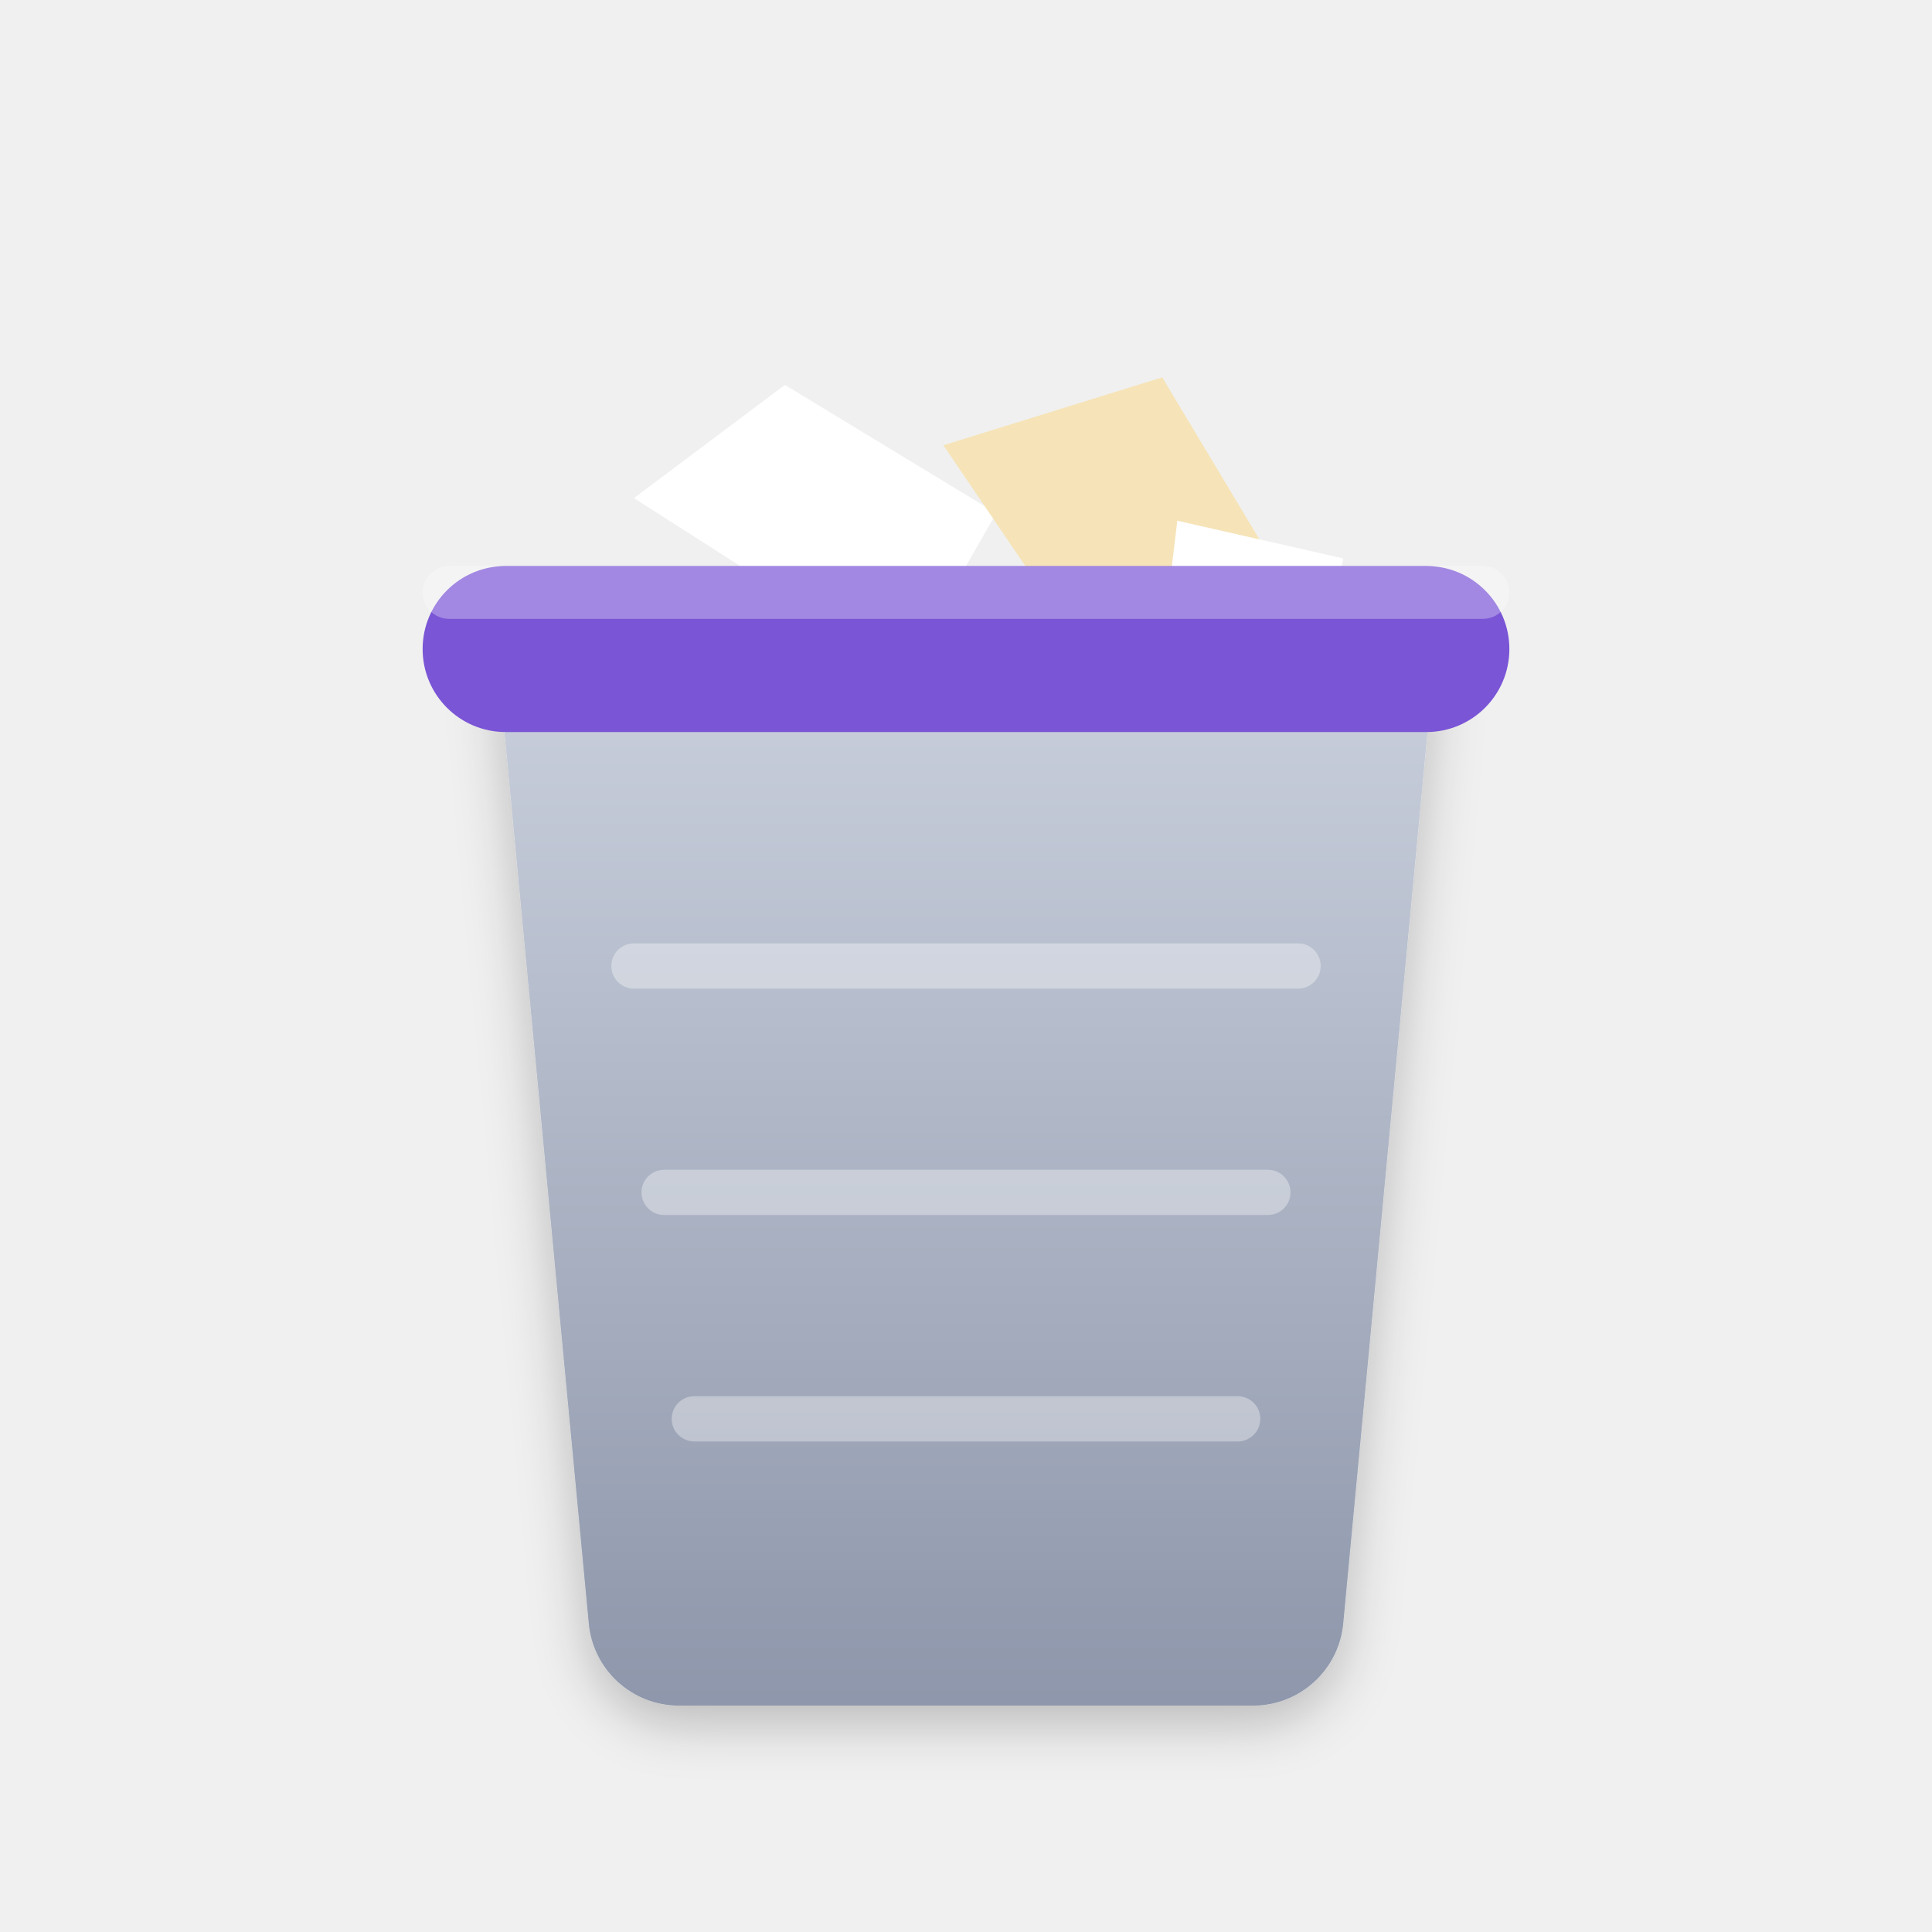
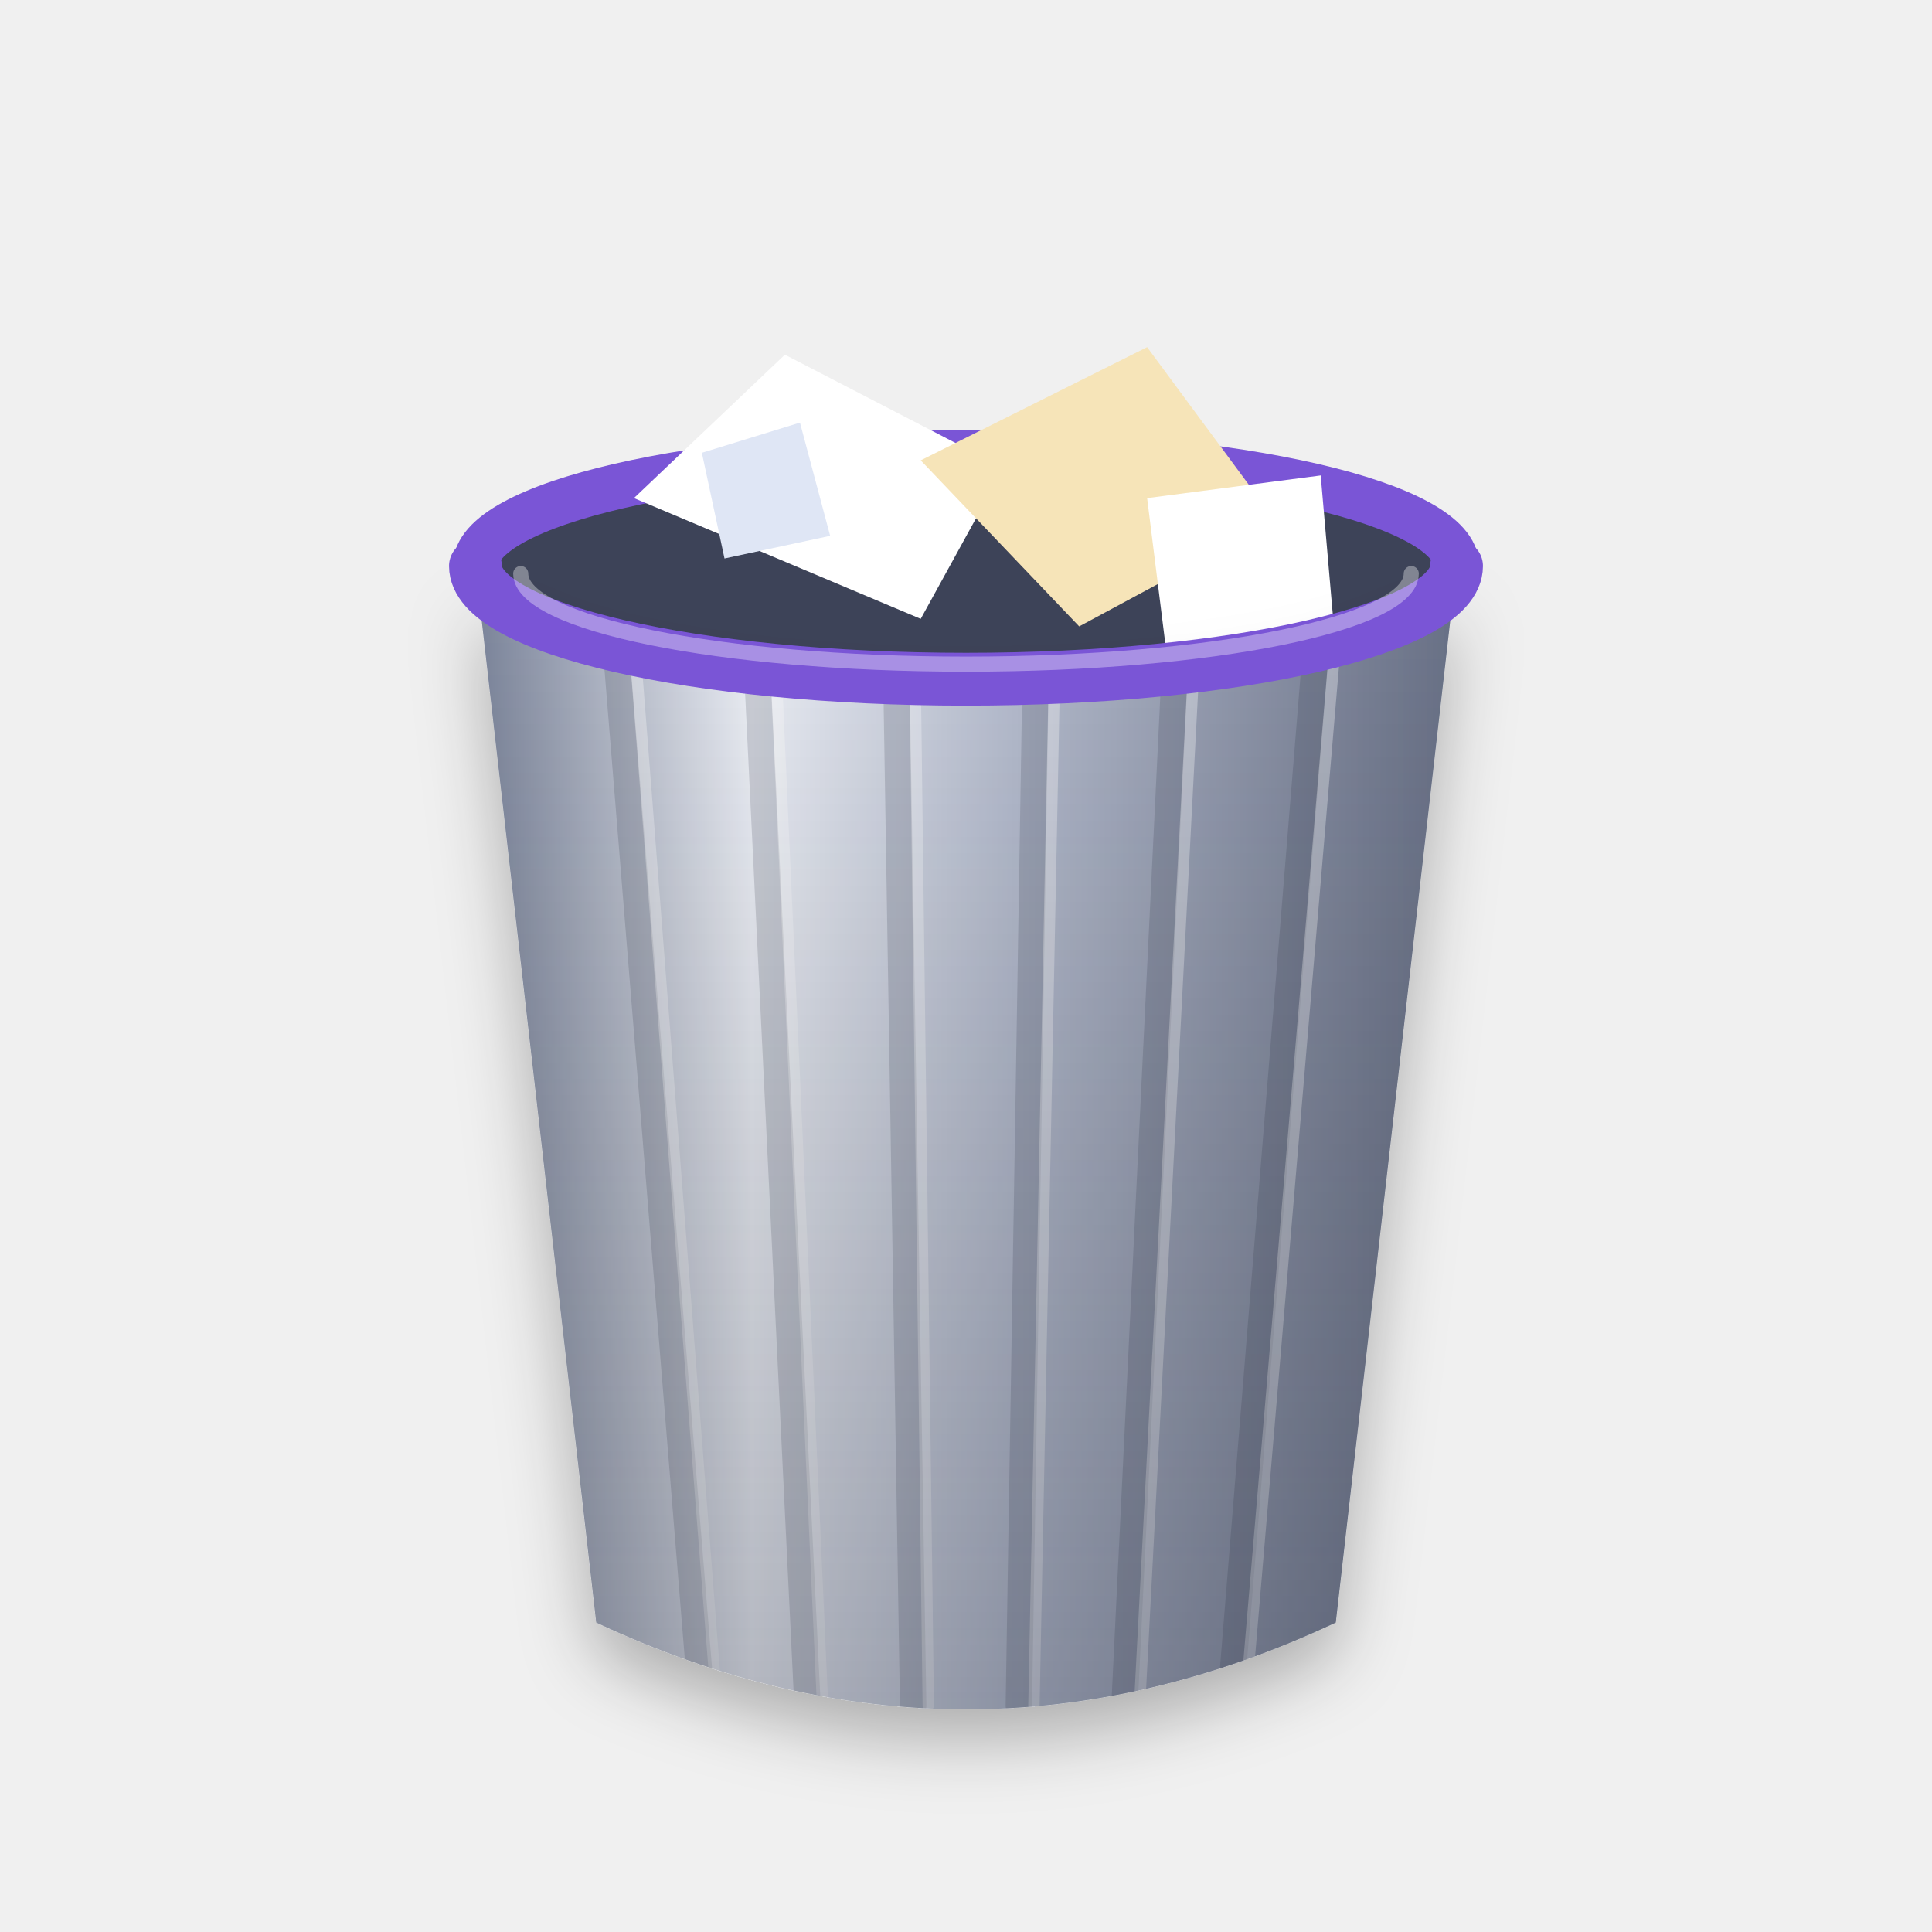
<svg xmlns="http://www.w3.org/2000/svg" viewBox="0 0 512 512">
  <defs>
-     <linearGradient id="bin" x1="0" y1="0" x2="0" y2="1">
-       <stop offset="0" stop-color="#c9cfdc" />
-       <stop offset="1" stop-color="#8e97ab" />
+     <linearGradient id="bin" x1="0" y1="0" x2="1" y2="0">
+       <stop offset="0" stop-color="#7d869c" />
+       <stop offset="0.28" stop-color="#eef1f8" />
+       <stop offset="0.55" stop-color="#b6bdcf" />
+       <stop offset="1" stop-color="#6a7288" />
    </linearGradient>
-     <filter id="tsh" x="-10%" y="-10%" width="120%" height="125%">
-       <feDropShadow dx="0" dy="5" stdDeviation="7" flood-color="#000" flood-opacity="0.22" />
+     <linearGradient id="binfade" x1="0" y1="0" x2="0" y2="1">
+       <stop offset="0" stop-color="#000" stop-opacity="0" />
+       <stop offset="1" stop-color="#1d2233" stop-opacity="0.3" />
+     </linearGradient>
+     <clipPath id="binclip">
+       <path d="M126 150 A130 30 0 0 0 386 150 L354 430 Q256 476 158 430z" />
+     </clipPath>
+     <filter id="tsh" x="-15%" y="-15%" width="130%" height="135%">
+       <feDropShadow dx="0" dy="8" stdDeviation="9" flood-color="#000" flood-opacity="0.28" />
    </filter>
  </defs>
-   <path d="M168 132 l40 -30 l56 34 l-24 42z" fill="#fff" />
-   <path d="M250 118 l58 -18 l30 50 l-50 24z" fill="#f6e4b8" />
-   <path d="M312 138 l44 10 l-10 46 l-40 -6z" fill="#fff" />
-   <path d="M132 176 H380 L356 430 a24 24 0 0 1 -24 22 H180 a24 24 0 0 1 -24 -22z" fill="url(#bin)" filter="url(#tsh)" />
-   <rect x="112" y="150" width="288" height="44" rx="22" fill="#7a55d6" />
-   <rect x="112" y="150" width="288" height="14" rx="7" fill="#fff" fill-opacity="0.3" />
-   <g fill="#fff" fill-opacity="0.35">
-     <rect x="162" y="250" width="188" height="12" rx="6" />
-     <rect x="170" y="310" width="172" height="12" rx="6" />
-     <rect x="178" y="370" width="156" height="12" rx="6" />
+   <ellipse cx="256" cy="150" rx="130" ry="30" fill="#3d4358" />
+   <path d="M126 150 A130 30 0 0 1 386 150" fill="none" stroke="#7a55d6" stroke-width="12" stroke-linecap="round" />
+   <path d="M168 132 l40 -38 l58 30 l-22 40z" fill="#fff" />
+   <path d="M244 122 l60 -30 l34 46 l-52 28z" fill="#f6e4b8" />
+   <path d="M304 132 l46 -6 l4 46 l-44 8z" fill="#fff" />
+   <path d="M186 120 l26 -8 l8 30 l-28 6z" fill="#dfe6f5" />
+   <g filter="url(#tsh)">
+     <path d="M126 150 A130 30 0 0 0 386 150 L354 430 Q256 476 158 430z" fill="url(#bin)" />
  </g>
+   <g clip-path="url(#binclip)">
+     <path d="M163.1 170 L186.0 452" stroke="#1d2233" stroke-opacity="0.16" stroke-width="7" stroke-linecap="round" />
+     <path d="M168.1 170 L190.0 452" stroke="#fff" stroke-opacity="0.35" stroke-width="3" stroke-linecap="round" />
+     <path d="M200.3 170 L214.0 452" stroke="#1d2233" stroke-opacity="0.16" stroke-width="7" stroke-linecap="round" />
+     <path d="M205.3 170 L218.0 452" stroke="#fff" stroke-opacity="0.35" stroke-width="3" stroke-linecap="round" />
+     <path d="M237.4 170 L242.0 452" stroke="#1d2233" stroke-opacity="0.16" stroke-width="7" stroke-linecap="round" />
+     <path d="M242.4 170 L246.0 452" stroke="#fff" stroke-opacity="0.35" stroke-width="3" stroke-linecap="round" />
+     <path d="M274.6 170 L270.0 452" stroke="#1d2233" stroke-opacity="0.16" stroke-width="7" stroke-linecap="round" />
+     <path d="M279.6 170 L274.0 452" stroke="#fff" stroke-opacity="0.35" stroke-width="3" stroke-linecap="round" />
+     <path d="M311.7 170 L298.0 452" stroke="#1d2233" stroke-opacity="0.16" stroke-width="7" stroke-linecap="round" />
+     <path d="M316.7 170 L302.0 452" stroke="#fff" stroke-opacity="0.35" stroke-width="3" stroke-linecap="round" />
+     <path d="M348.9 170 L326.0 452" stroke="#1d2233" stroke-opacity="0.16" stroke-width="7" stroke-linecap="round" />
+     <path d="M353.9 170 L330.0 452" stroke="#fff" stroke-opacity="0.35" stroke-width="3" stroke-linecap="round" />
+     <rect x="100" y="150" width="320" height="330" fill="url(#binfade)" />
+   </g>
+   <path d="M126 150 A130 30 0 0 0 386 150" fill="none" stroke="#7a55d6" stroke-width="14" stroke-linecap="round" />
+   <path d="M138 152 A118 24 0 0 0 374 152" fill="none" stroke="#fff" stroke-opacity="0.35" stroke-width="4" stroke-linecap="round" />
</svg>
